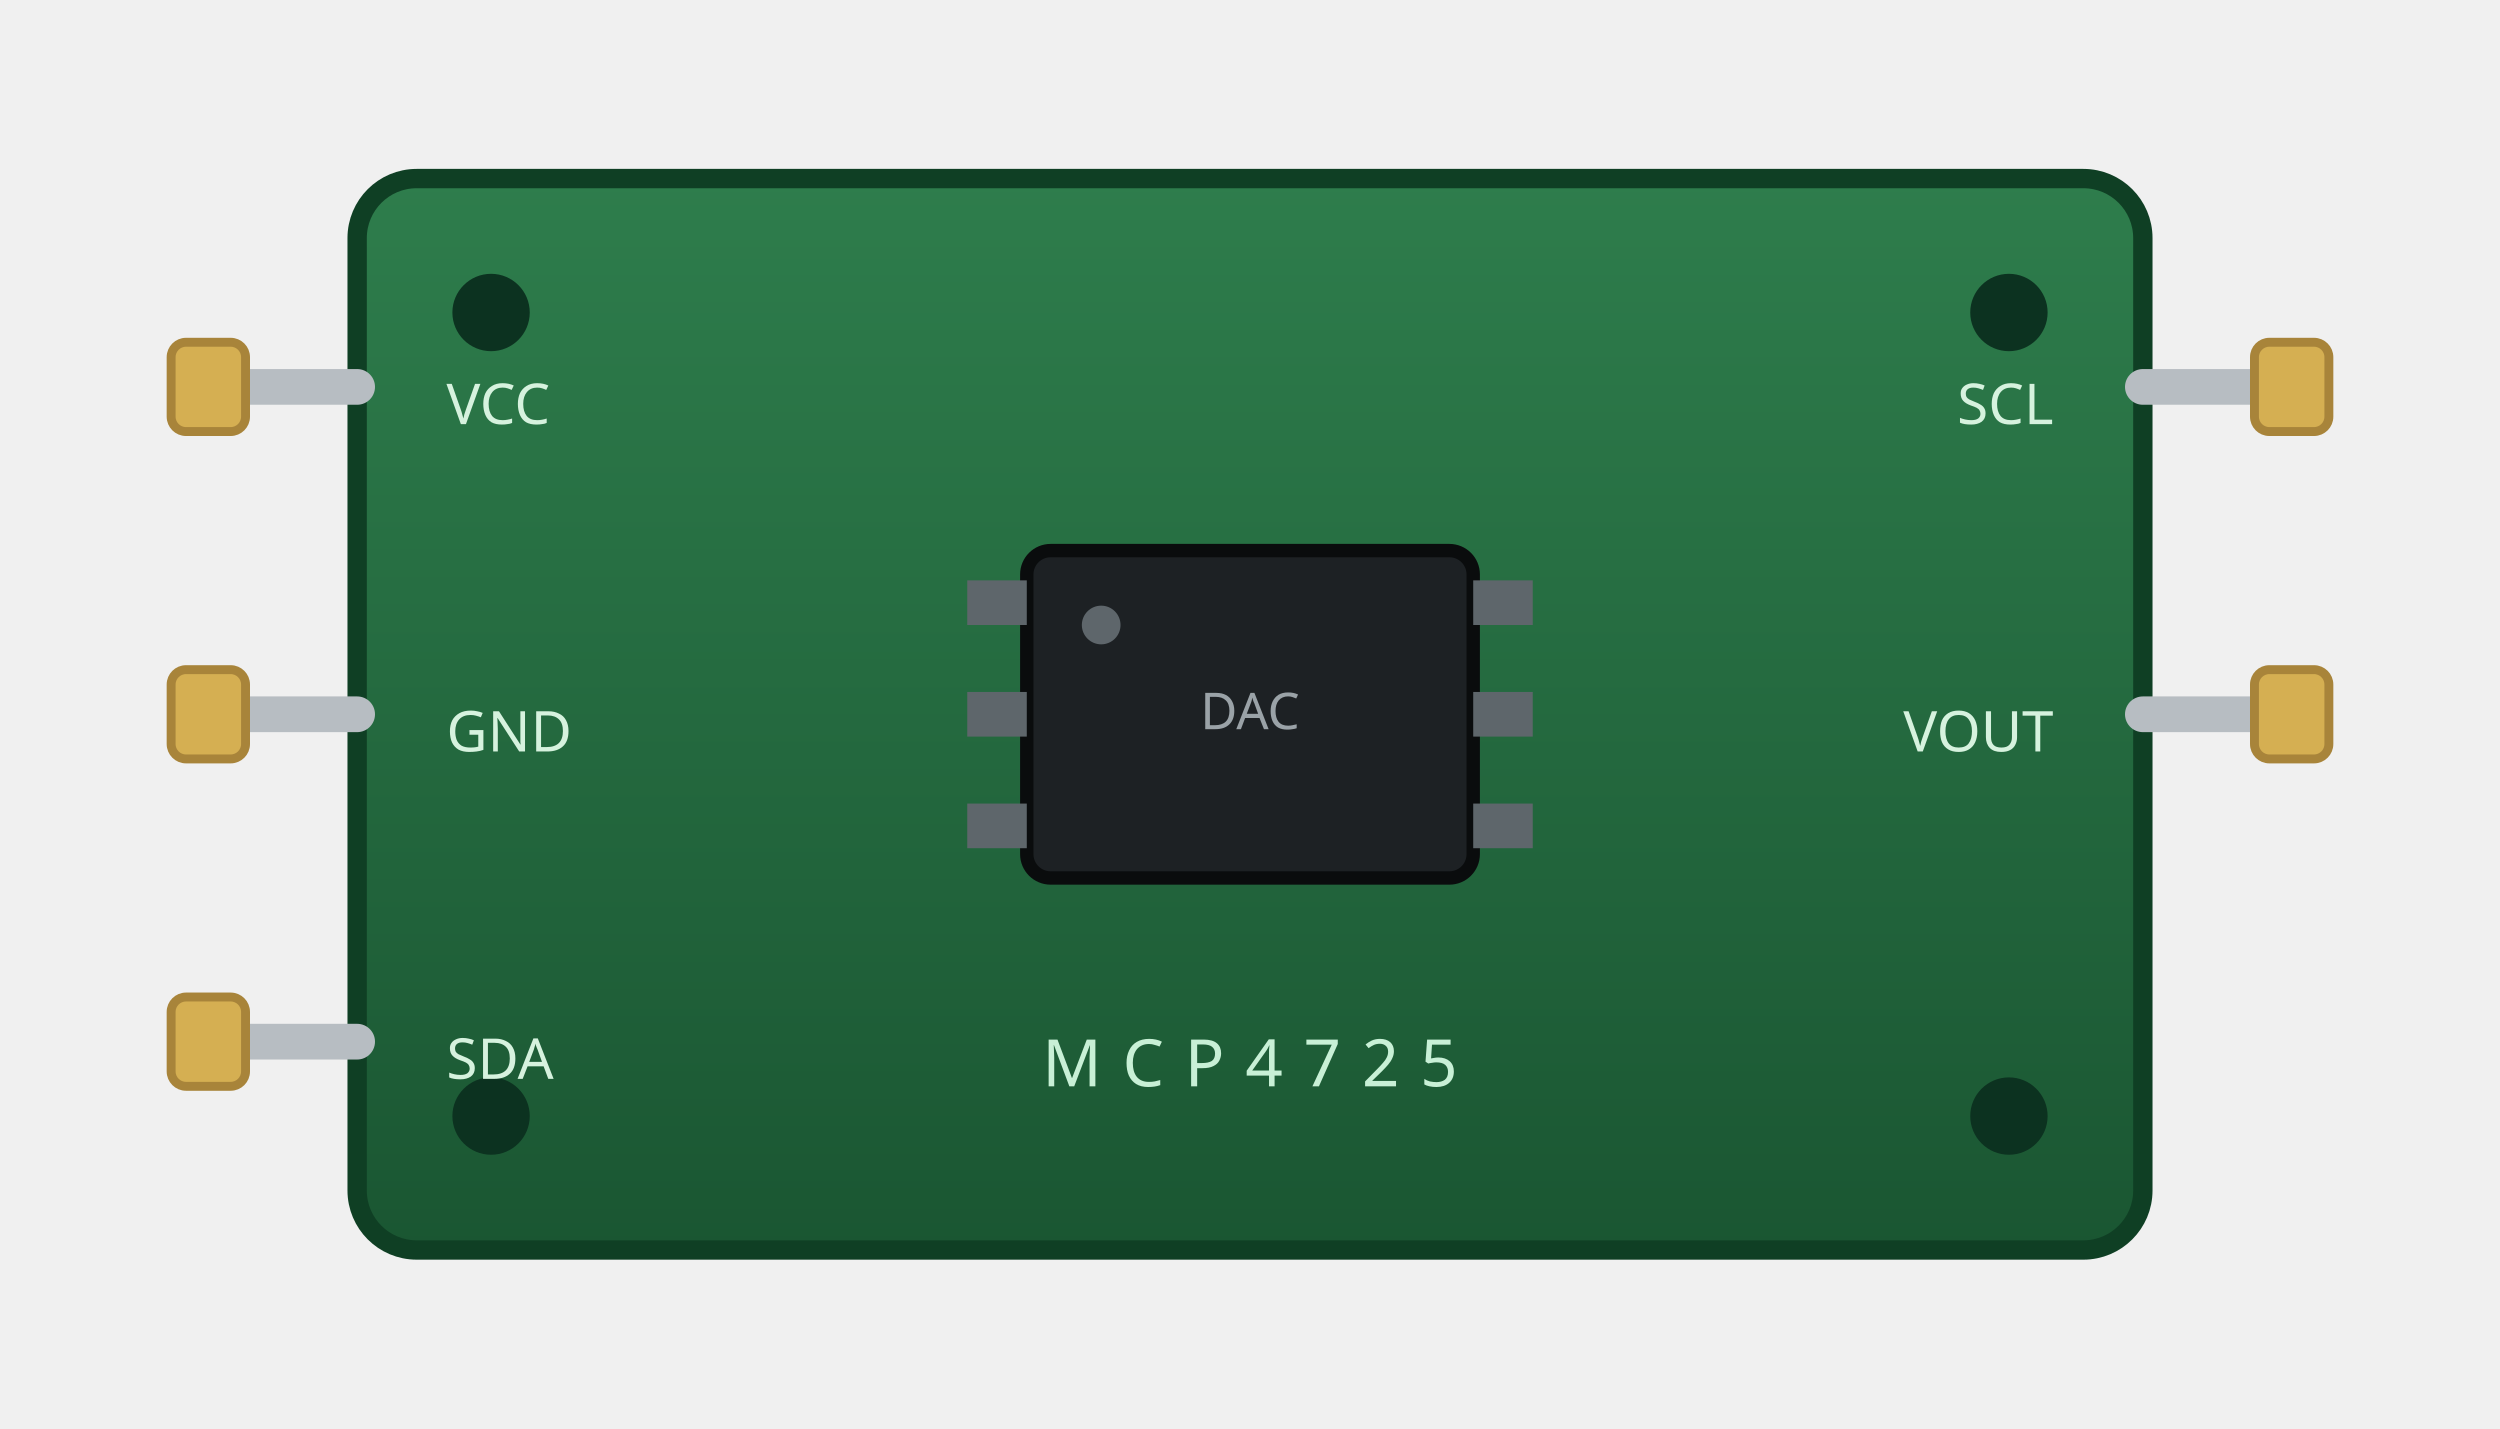
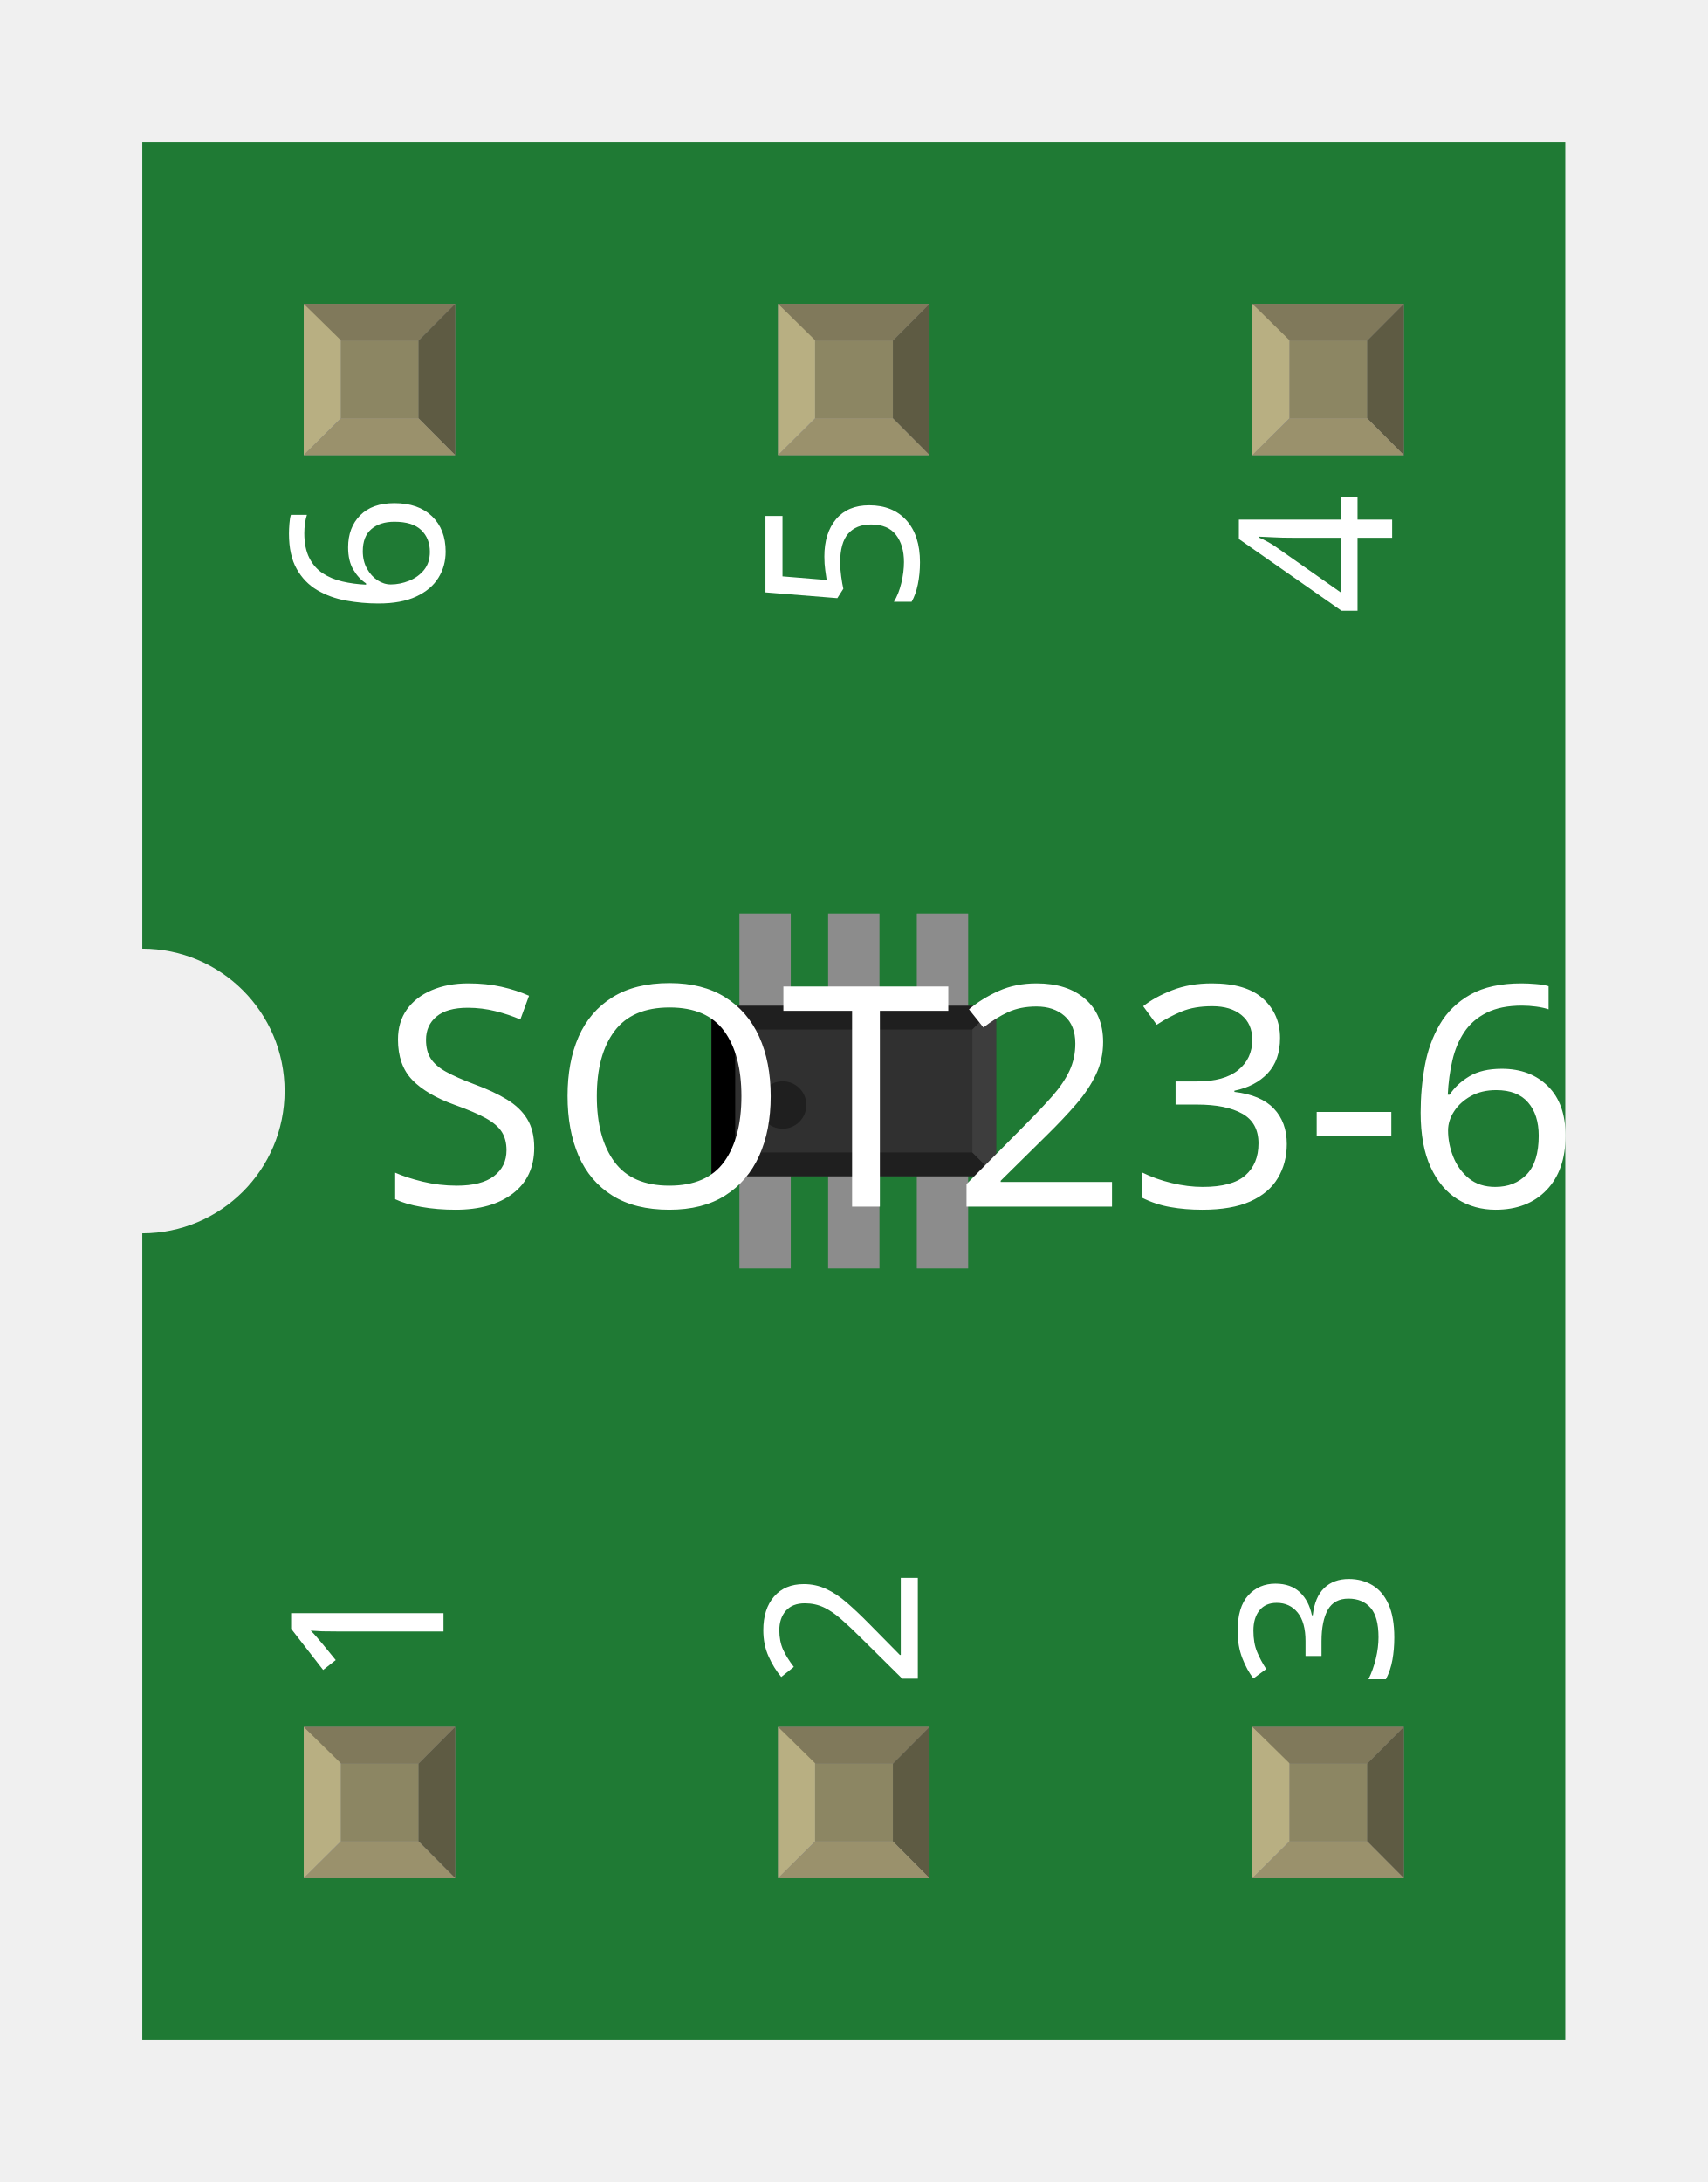
- <svg xmlns="http://www.w3.org/2000/svg" viewBox="-84 -48 168 96">
-   <defs>
-     <linearGradient id="pcb" x1="0" y1="-36" x2="0" y2="36" gradientUnits="userSpaceOnUse">
-       <stop offset="0" stop-color="#2e7d4c" />
-       <stop offset="1" stop-color="#1a5632" />
-     </linearGradient>
-   </defs>
-   <g stroke-linecap="round">
-     <rect x="-60" y="-36" width="120" height="72" rx="4" fill="url(#pcb)" stroke="#0f3f24" stroke-width="1.3" />
-     <circle cx="-51" cy="-27" r="2.6" fill="#0c3220" />
-     <circle cx="51" cy="-27" r="2.6" fill="#0c3220" />
-     <circle cx="-51" cy="27" r="2.6" fill="#0c3220" />
-     <circle cx="51" cy="27" r="2.6" fill="#0c3220" />
-     <g stroke="#b7bdc2" stroke-width="2.4">
-       <line x1="-60" y1="-22" x2="-70" y2="-22" />
-       <line x1="-60" y1="0" x2="-70" y2="0" />
-       <line x1="-60" y1="22" x2="-70" y2="22" />
-       <line x1="60" y1="-22" x2="70" y2="-22" />
-       <line x1="60" y1="0" x2="70" y2="0" />
+ <svg xmlns="http://www.w3.org/2000/svg" viewBox="-36.0 -46.0 72.0 92.0">
+   <g transform="translate(-30 -40) scale(0.2)">
+     <g id="breadboard">
+       <g id="icon">
+         <path fill="#1F7A34" stroke="none" stroke-width="0" d="M0,0L0,170A30,30 0 0 1 0,230L0,400L300,400L300,0L0,0z" />
+         <g transform="translate(90,125.193)">
+           <g transform="matrix(0.5, 0, 0, 0.5, 30, 37.4035)">
+             <rect width="21.654" x="11.772" y="102.37" fill="#8c8c8c" connectorname="3" height="47.244" stroke="none" stroke-linecap="round" stroke-width="0" />
+             <rect width="21.654" x="49.173" y="102.37" fill="#8c8c8c" connectorname="2" height="47.244" stroke="none" stroke-linecap="round" stroke-width="0" />
+             <rect width="21.654" x="86.575" y="102.37" fill="#8c8c8c" connectorname="1" height="47.244" stroke="none" stroke-linecap="round" stroke-width="0" />
+             <rect width="21.654" x="86.575" y="0" fill="#8c8c8c" connectorname="6" height="47.244" stroke="none" stroke-linecap="round" stroke-width="0" />
+             <rect width="21.654" x="11.772" y="0" fill="#8c8c8c" connectorname="4" height="47.244" stroke="none" stroke-linecap="round" stroke-width="0" />
+             <rect width="21.654" x="49.173" y="0" fill="#8c8c8c" connectorname="5" height="47.244" stroke="none" stroke-linecap="round" stroke-width="0" />
+             <rect width="120" x="0" y="38.902" fill="#303030" height="71.811" stroke="none" stroke-width="0" />
+             <polygon fill="#1f1f1f" points="0,38.902 120,38.902 110,48.902 10,48.902" />
+             <polygon fill="#1f1f1f" points="0,110.713 120,110.713 110,100.713 10,100.713" />
+             <polygon fill="#000000" points="0,38.902 0,110.713 10,100.713 10,48.902" />
+             <polygon fill="#3d3d3d" points="120,38.902 120,110.713 110,100.713 110,48.902" />
+             <circle fill="#1f1f1f" cx="30" cy="80.713" stroke="none" r="10" stroke-width="0" />
+           </g>
+         </g>
+         <text x="50" y="224.375" font-family="OCRA" fill="white" text-anchor="start" stroke="none" id="label" stroke-width="0" font-size="65">SOT23-6</text>
+         <g transform="translate(63.5,326.05)">
+           <g transform="rotate(-90)">
+             <text x="0" y="0" font-family="OCRA" fill="white" text-anchor="start" stroke="none" stroke-width="0" font-size="45">1</text>
+           </g>
+         </g>
+         <g transform="translate(63.5,73.95)">
+           <g transform="rotate(-90)">
+             <text x="0" y="0" font-family="OCRA" fill="white" text-anchor="end" stroke="none" stroke-width="0" font-size="45">6</text>
+           </g>
+         </g>
+         <g transform="translate(163.5,326.05)">
+           <g transform="rotate(-90)">
+             <text x="0" y="0" font-family="OCRA" fill="white" text-anchor="start" stroke="none" stroke-width="0" font-size="45">2</text>
+           </g>
+         </g>
+         <g transform="translate(163.5,73.95)">
+           <g transform="rotate(-90)">
+             <text x="0" y="0" font-family="OCRA" fill="white" text-anchor="end" stroke="none" stroke-width="0" font-size="45">5</text>
+           </g>
+         </g>
+         <g transform="translate(263.5,326.05)">
+           <g transform="rotate(-90)">
+             <text x="0" y="0" font-family="OCRA" fill="white" text-anchor="start" stroke="none" stroke-width="0" font-size="45">3</text>
+           </g>
+         </g>
+         <g transform="translate(263.5,73.95)">
+           <g transform="rotate(-90)">
+             <text x="0" y="0" font-family="OCRA" fill="white" text-anchor="end" stroke="none" stroke-width="0" font-size="45">4</text>
+           </g>
+         </g>
+       </g>
+       <g transform="translate(34.035,334.05)">
+         <rect width="31.93" x="0" y="0" fill="#8D8C8C" height="31.9" id="connector0pin" />
+         <rect width="16.444" x="7.792" y="7.735" fill="#8C8663" height="16.415" />
+         <polygon fill="#B8AF82" points="0,31.9,7.792,24.137,7.792,6.972,0,0" />
+         <polygon fill="#80795B" points="24.208,7.763,7.903,7.763,0,0,31.93,0" />
+         <polygon fill="#5E5B43" points="24.208,24.137,24.208,7.763,31.93,0,31.93,31.9" />
+         <polygon fill="#9A916C" points="0,31.9,7.875,24.137,24.208,24.137,31.93,31.9" />
+       </g>
+       <g transform="translate(34.035,34.05)">
+         <rect width="31.93" x="0" y="0" fill="#8D8C8C" height="31.9" id="connector5pin" />
+         <rect width="16.444" x="7.792" y="7.735" fill="#8C8663" height="16.415" />
+         <polygon fill="#B8AF82" points="0,31.9,7.792,24.137,7.792,6.972,0,0" />
+         <polygon fill="#80795B" points="24.208,7.763,7.903,7.763,0,0,31.93,0" />
+         <polygon fill="#5E5B43" points="24.208,24.137,24.208,7.763,31.93,0,31.93,31.9" />
+         <polygon fill="#9A916C" points="0,31.9,7.875,24.137,24.208,24.137,31.93,31.9" />
+       </g>
+       <g transform="translate(134.035,334.05)">
+         <rect width="31.93" x="0" y="0" fill="#8D8C8C" height="31.9" id="connector1pin" />
+         <rect width="16.444" x="7.792" y="7.735" fill="#8C8663" height="16.415" />
+         <polygon fill="#B8AF82" points="0,31.9,7.792,24.137,7.792,6.972,0,0" />
+         <polygon fill="#80795B" points="24.208,7.763,7.903,7.763,0,0,31.93,0" />
+         <polygon fill="#5E5B43" points="24.208,24.137,24.208,7.763,31.93,0,31.93,31.9" />
+         <polygon fill="#9A916C" points="0,31.9,7.875,24.137,24.208,24.137,31.93,31.9" />
+       </g>
+       <g transform="translate(134.035,34.05)">
+         <rect width="31.93" x="0" y="0" fill="#8D8C8C" height="31.9" id="connector4pin" />
+         <rect width="16.444" x="7.792" y="7.735" fill="#8C8663" height="16.415" />
+         <polygon fill="#B8AF82" points="0,31.9,7.792,24.137,7.792,6.972,0,0" />
+         <polygon fill="#80795B" points="24.208,7.763,7.903,7.763,0,0,31.93,0" />
+         <polygon fill="#5E5B43" points="24.208,24.137,24.208,7.763,31.93,0,31.93,31.9" />
+         <polygon fill="#9A916C" points="0,31.9,7.875,24.137,24.208,24.137,31.93,31.9" />
+       </g>
+       <g transform="translate(234.035,334.05)">
+         <rect width="31.93" x="0" y="0" fill="#8D8C8C" height="31.9" id="connector2pin" />
+         <rect width="16.444" x="7.792" y="7.735" fill="#8C8663" height="16.415" />
+         <polygon fill="#B8AF82" points="0,31.9,7.792,24.137,7.792,6.972,0,0" />
+         <polygon fill="#80795B" points="24.208,7.763,7.903,7.763,0,0,31.93,0" />
+         <polygon fill="#5E5B43" points="24.208,24.137,24.208,7.763,31.93,0,31.93,31.9" />
+         <polygon fill="#9A916C" points="0,31.9,7.875,24.137,24.208,24.137,31.93,31.9" />
+       </g>
+       <g transform="translate(234.035,34.05)">
+         <rect width="31.93" x="0" y="0" fill="#8D8C8C" height="31.9" id="connector3pin" />
+         <rect width="16.444" x="7.792" y="7.735" fill="#8C8663" height="16.415" />
+         <polygon fill="#B8AF82" points="0,31.9,7.792,24.137,7.792,6.972,0,0" />
+         <polygon fill="#80795B" points="24.208,7.763,7.903,7.763,0,0,31.93,0" />
+         <polygon fill="#5E5B43" points="24.208,24.137,24.208,7.763,31.93,0,31.93,31.9" />
+         <polygon fill="#9A916C" points="0,31.9,7.875,24.137,24.208,24.137,31.93,31.9" />
+       </g>
    </g>
-     <g fill="#d5af52" stroke="#a8843a" stroke-width="0.6">
-       <rect x="-72.5" y="-25" width="5" height="6" rx="1" />
-       <rect x="-72.5" y="-3" width="5" height="6" rx="1" />
-       <rect x="-72.5" y="19" width="5" height="6" rx="1" />
-       <rect x="67.5" y="-25" width="5" height="6" rx="1" />
-       <rect x="67.5" y="-3" width="5" height="6" rx="1" />
-     </g>
-     <g fill="#d6f2de" font-family="ui-sans-serif, system-ui, sans-serif" font-size="3.8">
-       <text x="-54" y="-19.5">VCC</text>
-       <text x="-54" y="2.5">GND</text>
-       <text x="-54" y="24.5">SDA</text>
-       <text x="54" y="-19.5" text-anchor="end">SCL</text>
-       <text x="54" y="2.5" text-anchor="end">VOUT</text>
-     </g>
-     <rect x="-15" y="-11" width="30" height="22" rx="1.6" fill="#1d2124" stroke="#0a0c0d" stroke-width="0.9" />
-     <circle cx="-10" cy="-6" r="1.3" fill="#5e666b" />
-     <g fill="#5e666b">
-       <rect x="-19" y="-9" width="4" height="3" />
-       <rect x="-19" y="-1.5" width="4" height="3" />
-       <rect x="-19" y="6" width="4" height="3" />
-       <rect x="15" y="-9" width="4" height="3" />
-       <rect x="15" y="-1.5" width="4" height="3" />
-       <rect x="15" y="6" width="4" height="3" />
-     </g>
-     <text x="0" y="1" font-family="ui-sans-serif, system-ui, sans-serif" font-size="3.4" fill="#9aa2a7" text-anchor="middle">DAC</text>
-     <text x="0" y="25" font-family="ui-sans-serif, system-ui, sans-serif" font-size="4.4" letter-spacing="1.4" fill="#c8f0d6" text-anchor="middle">MCP4725</text>
  </g>
</svg>
